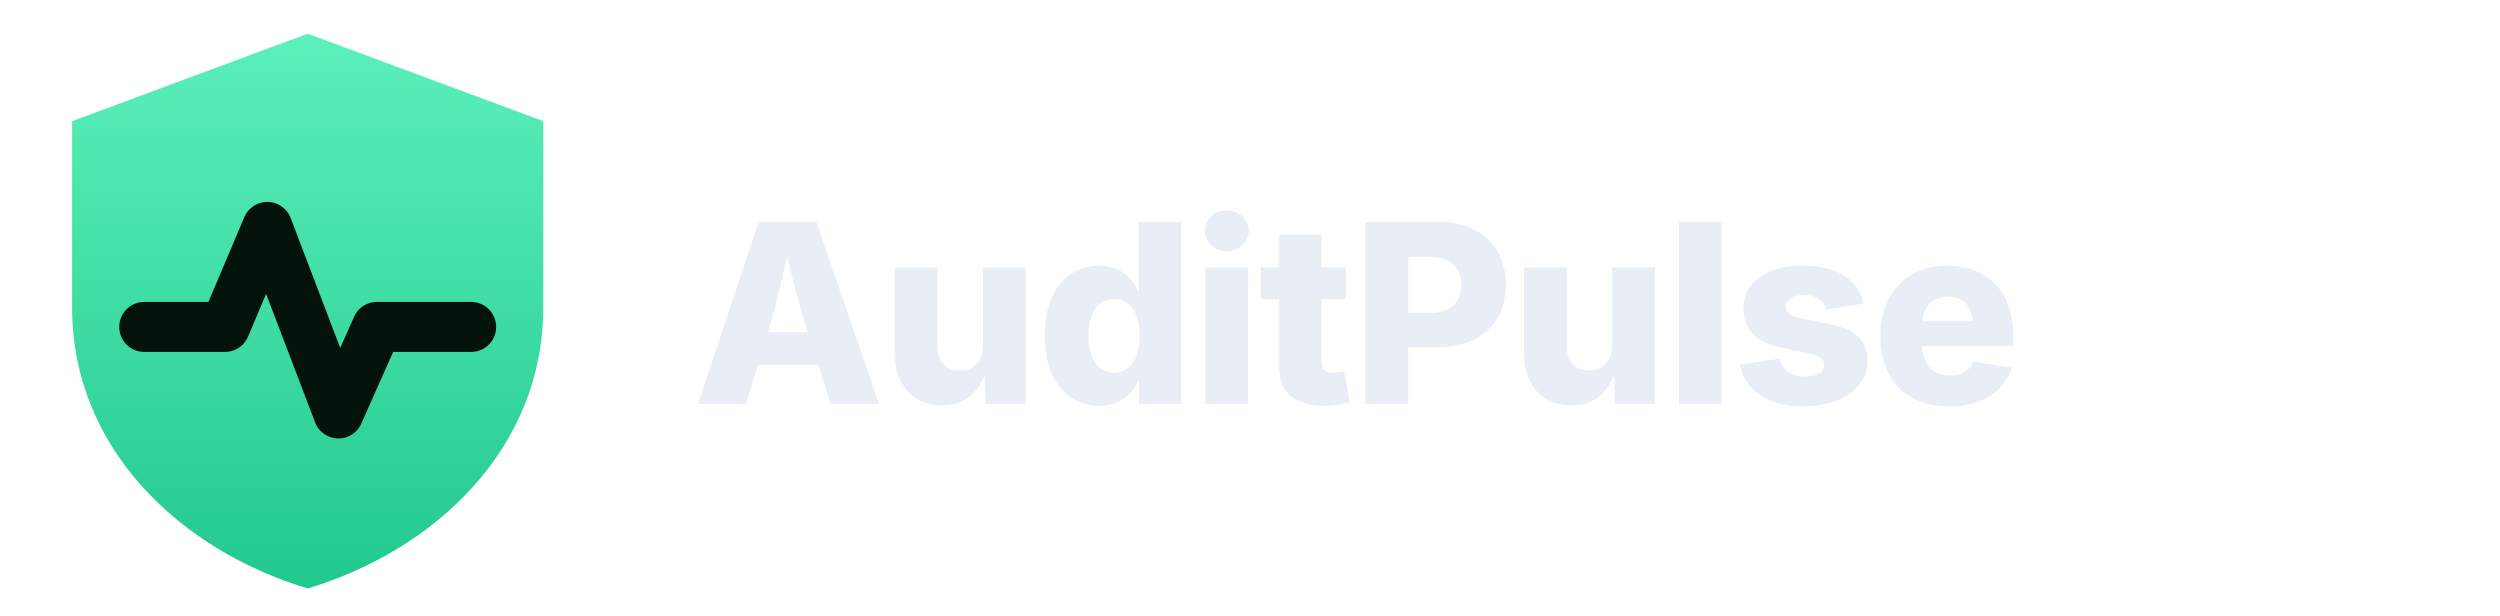
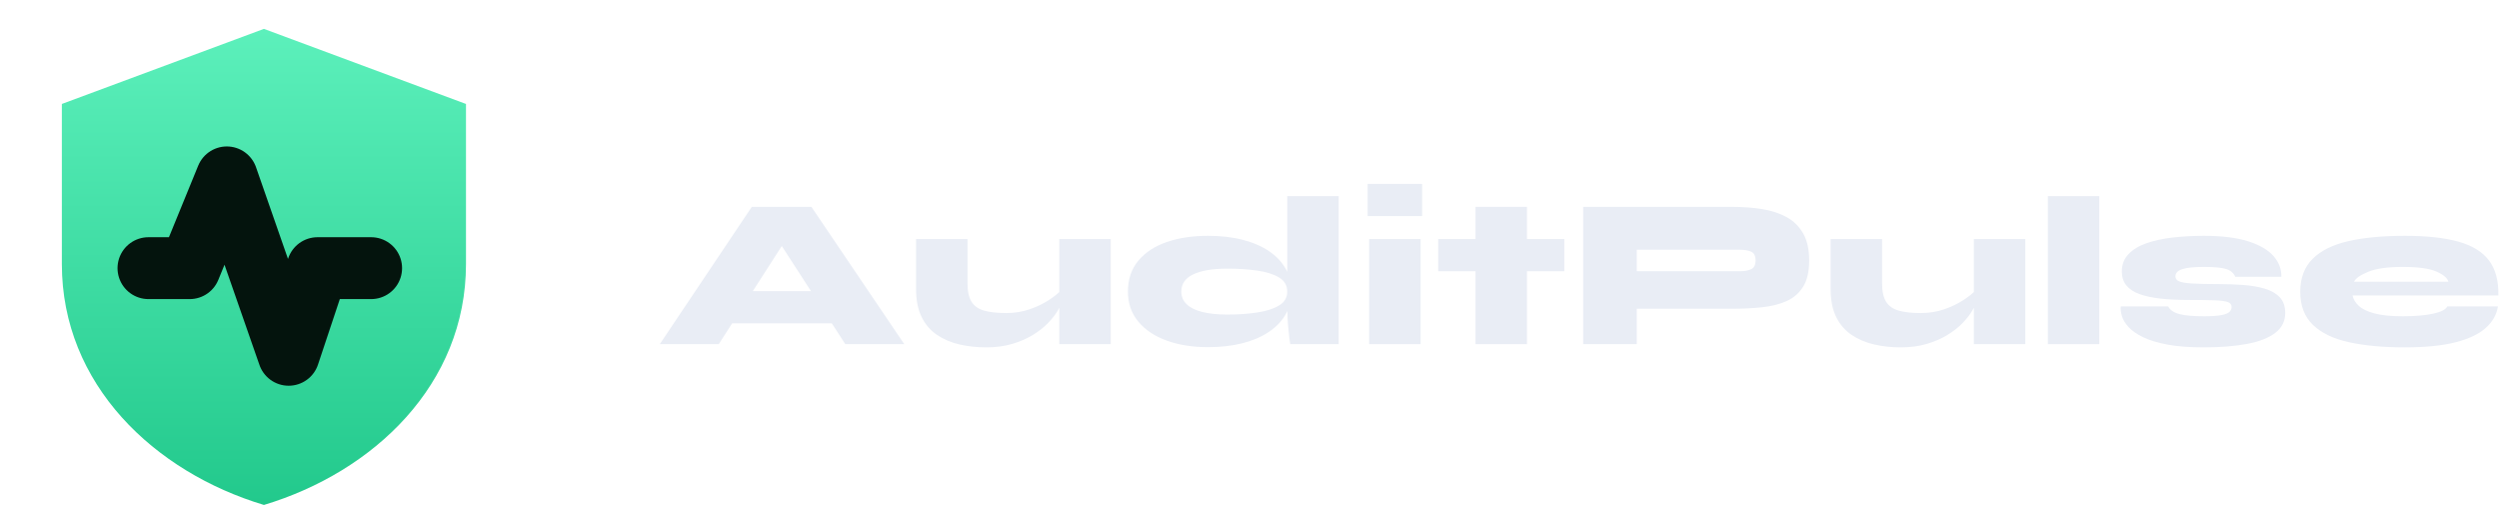
- <svg xmlns="http://www.w3.org/2000/svg" viewBox="0 0 260 64" role="img" aria-label="AuditPulse">
+ <svg xmlns="http://www.w3.org/2000/svg" viewBox="0 0 303 64" role="img" aria-label="AuditPulse">
  <defs>
-     <linearGradient id="ap-shield-lockup" x1="0" y1="0" x2="0" y2="1">
+     <linearGradient id="ap-lockup" x1="0" y1="0" x2="0" y2="1">
      <stop offset="0" stop-color="#5cf0bb" />
      <stop offset="1" stop-color="#22c98c" />
    </linearGradient>
  </defs>
-   <path fill="url(#ap-shield-lockup)" d="M32 3.5 56.5 12.6V32c0 14.6-11.2 25.2-24.5 29.2C18.7 57.2 7.5 46.6 7.5 32V12.6Z" />
-   <path fill="none" stroke="#04140d" stroke-width="5.2" stroke-linecap="round" stroke-linejoin="round" d="M15 34h8.4l4.4-10.4L35.2 43l4-9h9.8" />
-   <text x="72" y="42" fill="#e9edf5" font-family="Syne, 'DM Sans', system-ui, -apple-system, Segoe UI, sans-serif" font-size="26" font-weight="800" letter-spacing="-0.4">AuditPulse</text>
+   <path fill="url(#ap-lockup)" d="M32 3.5 56.5 12.6V32c0 14.6-11.2 25.2-24.5 29.2C18.7 57.2 7.5 46.6 7.5 32V12.6Z" />
+   <path fill="none" stroke="#04140d" stroke-width="7.5" stroke-linecap="round" stroke-linejoin="round" d="M18 32.5h5l4.5-11L35 43l3.5-10.5h6.5" />
+   <g fill="#e9edf5" transform="translate(80 41.711) scale(0.026 -0.026)">
+     <path d="M234 97V247H918V97ZM10 0 439 640H717L1150 0H875L504 573H653L285 0Z" transform="translate(-10.0 0)" />
+     <path d="M953 0H713V490H953ZM723 253 725 205Q722 184 705.5 156.0Q689 128 660.0 98.0Q631 68 589.0 42.5Q547 17 493.0 1.0Q439 -15 373 -15Q307 -15 248.0 -1.5Q189 12 143.0 43.0Q97 74 71.0 126.5Q45 179 45 258V490H285V283Q285 228 303.5 198.0Q322 168 362.0 156.5Q402 145 465 145Q524 145 574.5 162.5Q625 180 663.5 205.0Q702 230 723 253Z" transform="translate(1150.0 0)" />
+     <path d="M408 -14Q300 -14 216.0 16.5Q132 47 83.5 105.0Q35 163 35 245Q35 331 83.5 389.0Q132 447 216.0 476.0Q300 505 408 505Q498 505 570.0 486.5Q642 468 693.0 433.5Q744 399 771.0 351.0Q798 303 798 245Q798 187 771.0 139.5Q744 92 693.0 57.5Q642 23 570.0 4.5Q498 -14 408 -14ZM498 138Q574 138 637.5 147.5Q701 157 739.5 180.0Q778 203 778 245Q778 288 739.5 311.0Q701 334 637.5 343.0Q574 352 498 352Q396 352 340.0 325.5Q284 299 284 245Q284 210 309.0 186.0Q334 162 382.0 150.0Q430 138 498 138ZM778 690H1018V0H792Q788 23 783.0 74.5Q778 126 778 190Z" transform="translate(2148.0 0)" />
+     <path d="M309 747V597H55V747ZM62 490H302V0H62Z" transform="translate(3246.0 0)" />
+     <path d="M20 490H608V340H20ZM194 640H434V0H194Z" transform="translate(3610.0 0)" />
+     <path d="M302 165V340H801Q831 340 851.5 349.5Q872 359 872 390Q872 422 851.5 431.0Q831 440 801 440H318V0H68V640H762Q837 640 902.5 629.5Q968 619 1017.0 592.0Q1066 565 1094.0 516.0Q1122 467 1122 390Q1122 313 1094.0 268.0Q1066 223 1017.0 201.0Q968 179 902.5 172.0Q837 165 762 165Z" transform="translate(4238.0 0)" />
+     <path d="M953 0H713V490H953ZM723 253 725 205Q722 184 705.5 156.0Q689 128 660.0 98.0Q631 68 589.0 42.5Q547 17 493.0 1.0Q439 -15 373 -15Q307 -15 248.0 -1.5Q189 12 143.0 43.0Q97 74 71.0 126.5Q45 179 45 258V490H285V283Q285 228 303.5 198.0Q322 168 362.0 156.5Q402 145 465 145Q524 145 574.5 162.5Q625 180 663.5 205.0Q702 230 723 253Z" transform="translate(5415.0 0)" />
+     <path d="M60 690H300V0H60Z" transform="translate(6413.0 0)" />
+     <path d="M40 176H261Q275 150 314.5 140.0Q354 130 428 130Q485 130 512.5 136.0Q540 142 548.5 152.0Q557 162 557 173Q557 190 538.5 196.5Q520 203 476.0 204.5Q432 206 355 206Q282 206 224.5 212.5Q167 219 127.0 233.5Q87 248 66.0 274.0Q45 300 45 339Q45 387 76.0 419.5Q107 452 160.0 470.5Q213 489 282.5 497.0Q352 505 428 505Q554 505 634.0 479.5Q714 454 752.0 411.0Q790 368 789 314H574Q563 340 532.5 350.0Q502 360 428 360Q358 360 326.5 349.5Q295 339 295 316Q295 301 310.5 293.5Q326 286 369.5 283.0Q413 280 497 280Q555 280 610.5 276.0Q666 272 710.5 259.0Q755 246 781.0 219.0Q807 192 807 145Q807 88 760.5 52.5Q714 17 629.0 1.0Q544 -15 428 -15Q327 -15 257.5 -2.0Q188 11 144.0 32.5Q100 54 76.5 79.5Q53 105 45.5 130.5Q38 156 40 176Z" transform="translate(6773.0 0)" />
+     <path d="M721 176H957Q948 118 899.5 75.0Q851 32 758.5 8.5Q666 -15 523 -15Q372 -15 262.5 9.0Q153 33 94.0 90.0Q35 147 35 244Q35 340 92.5 397.5Q150 455 259.0 480.0Q368 505 523 505Q675 505 772.0 478.0Q869 451 915.0 390.5Q961 330 959 227H279Q284 201 307.5 179.0Q331 157 380.5 143.5Q430 130 513 130Q599 130 654.5 142.0Q710 154 721 176ZM513 360Q407 360 351.5 337.0Q296 314 286 291H726Q719 317 670.0 338.5Q621 360 513 360Z" transform="translate(7615.0 0)" />
+   </g>
</svg>
